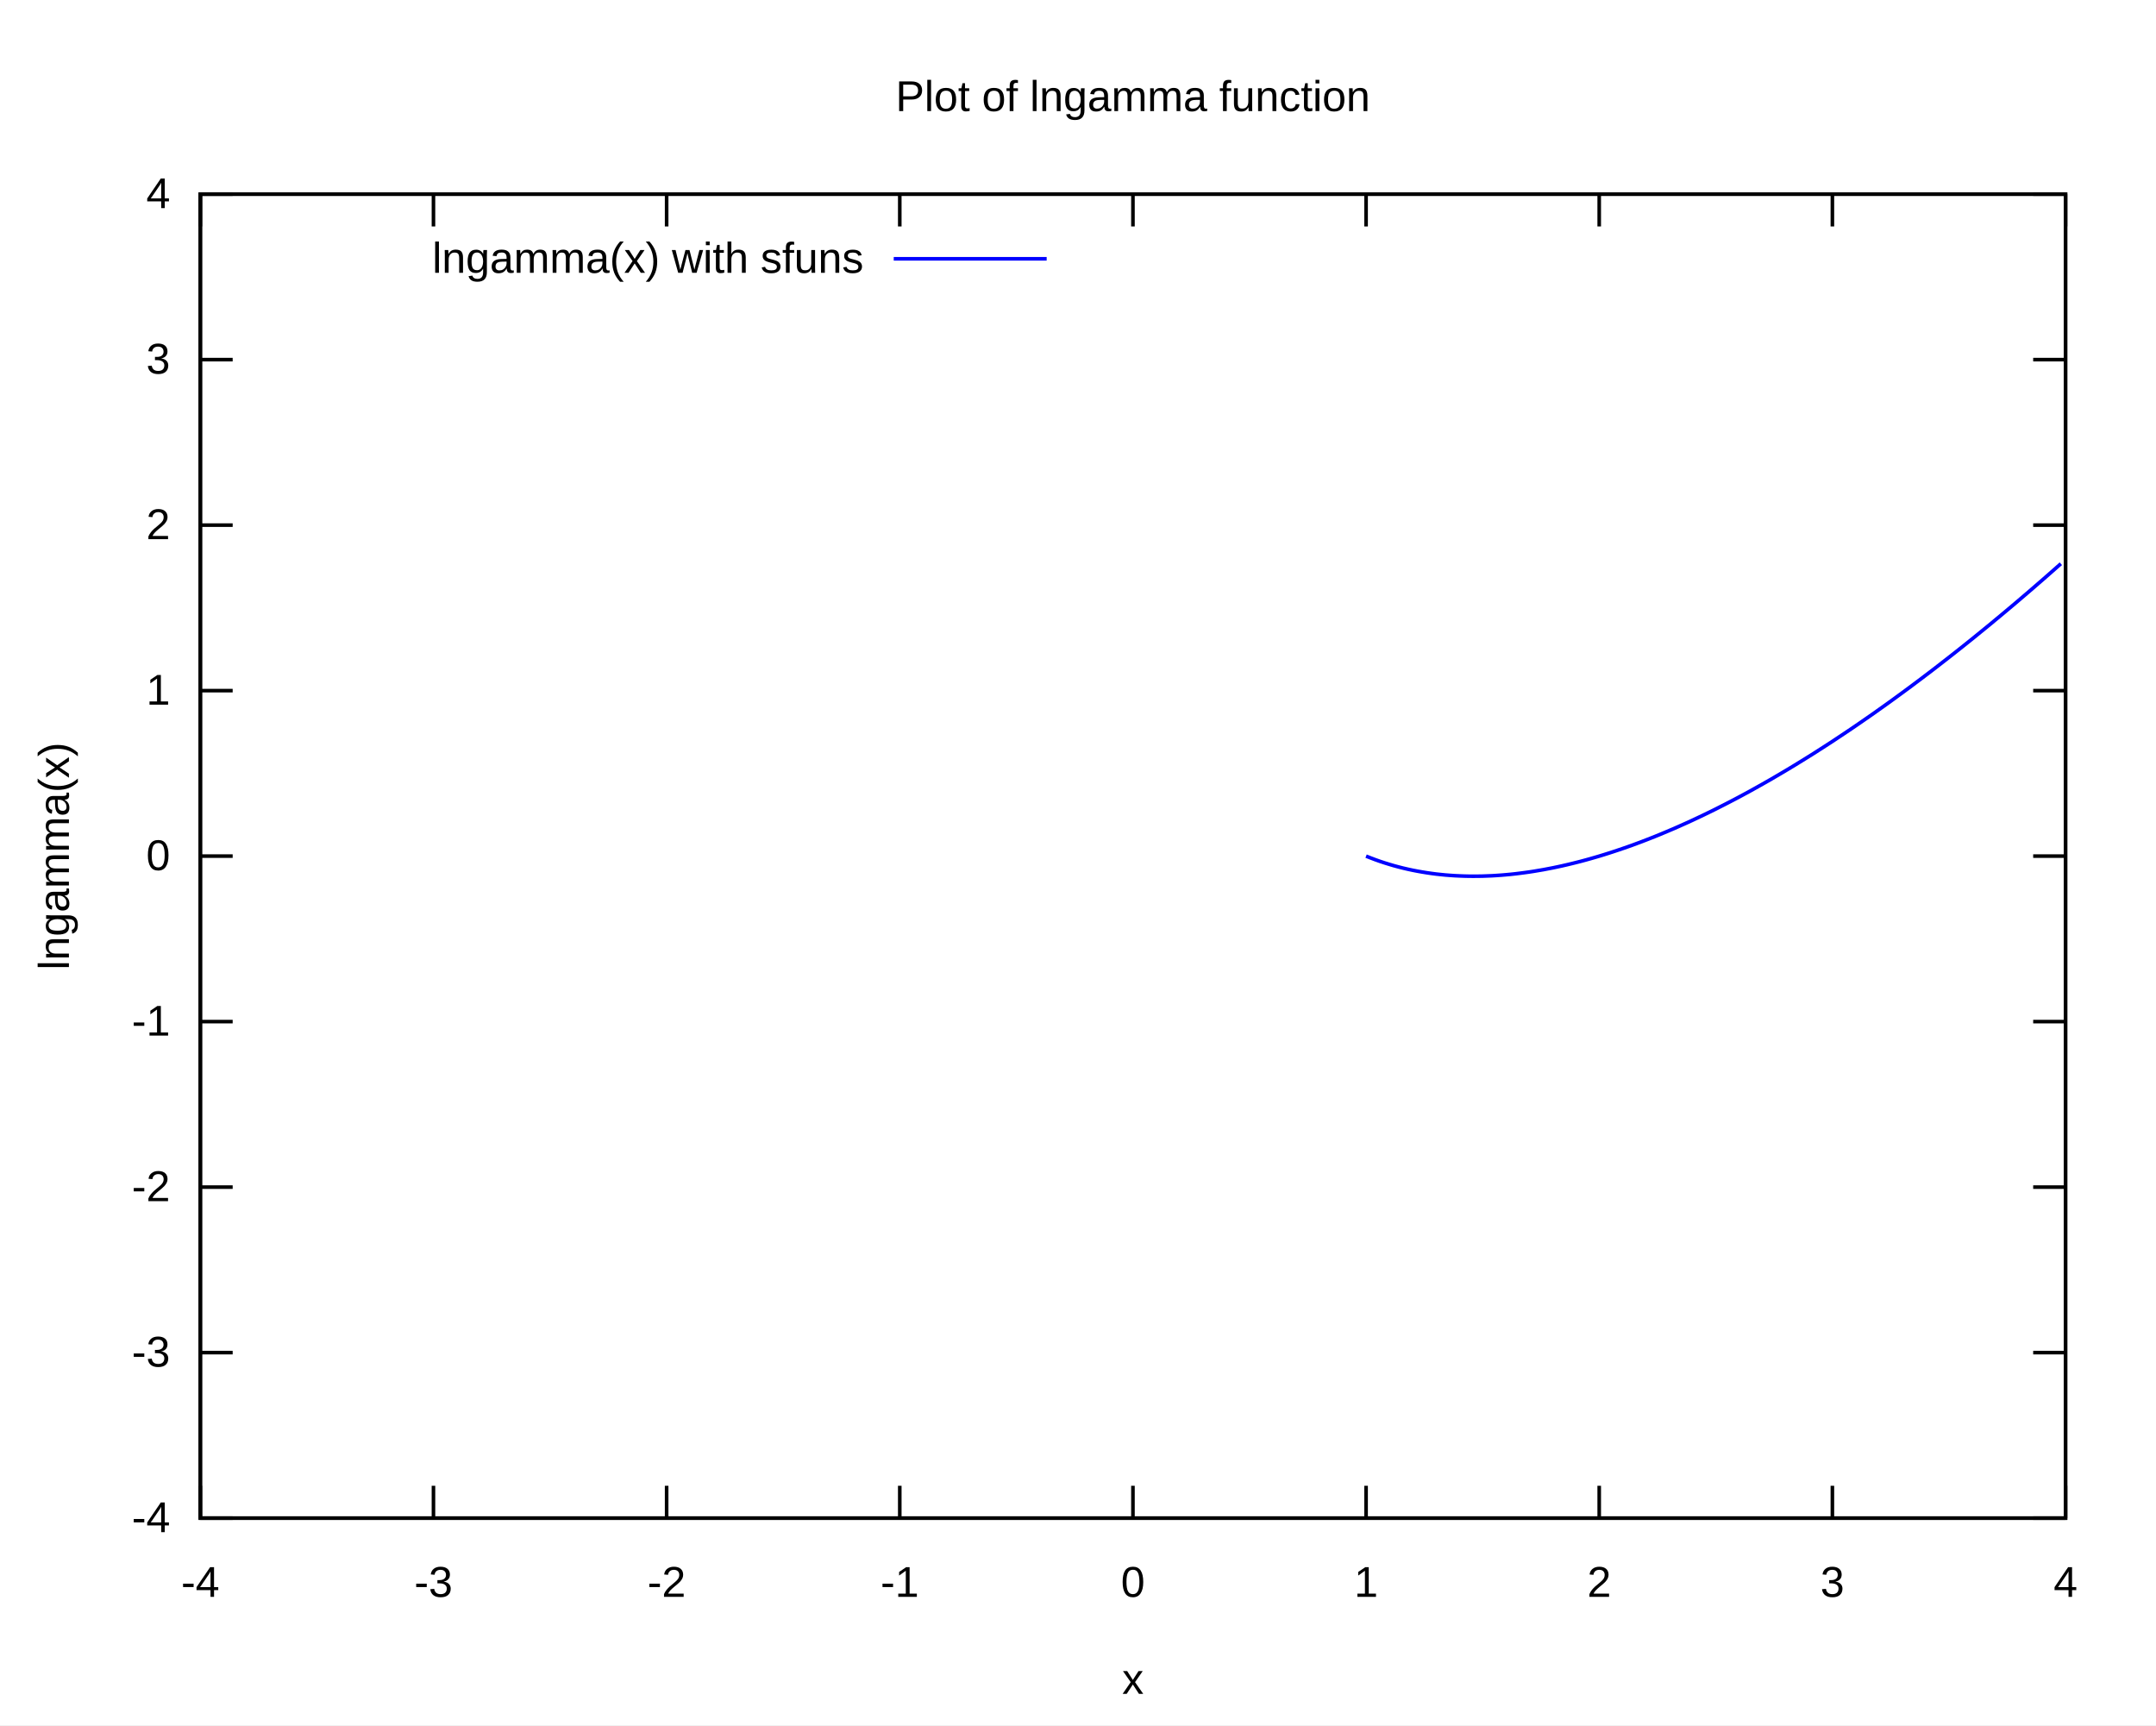
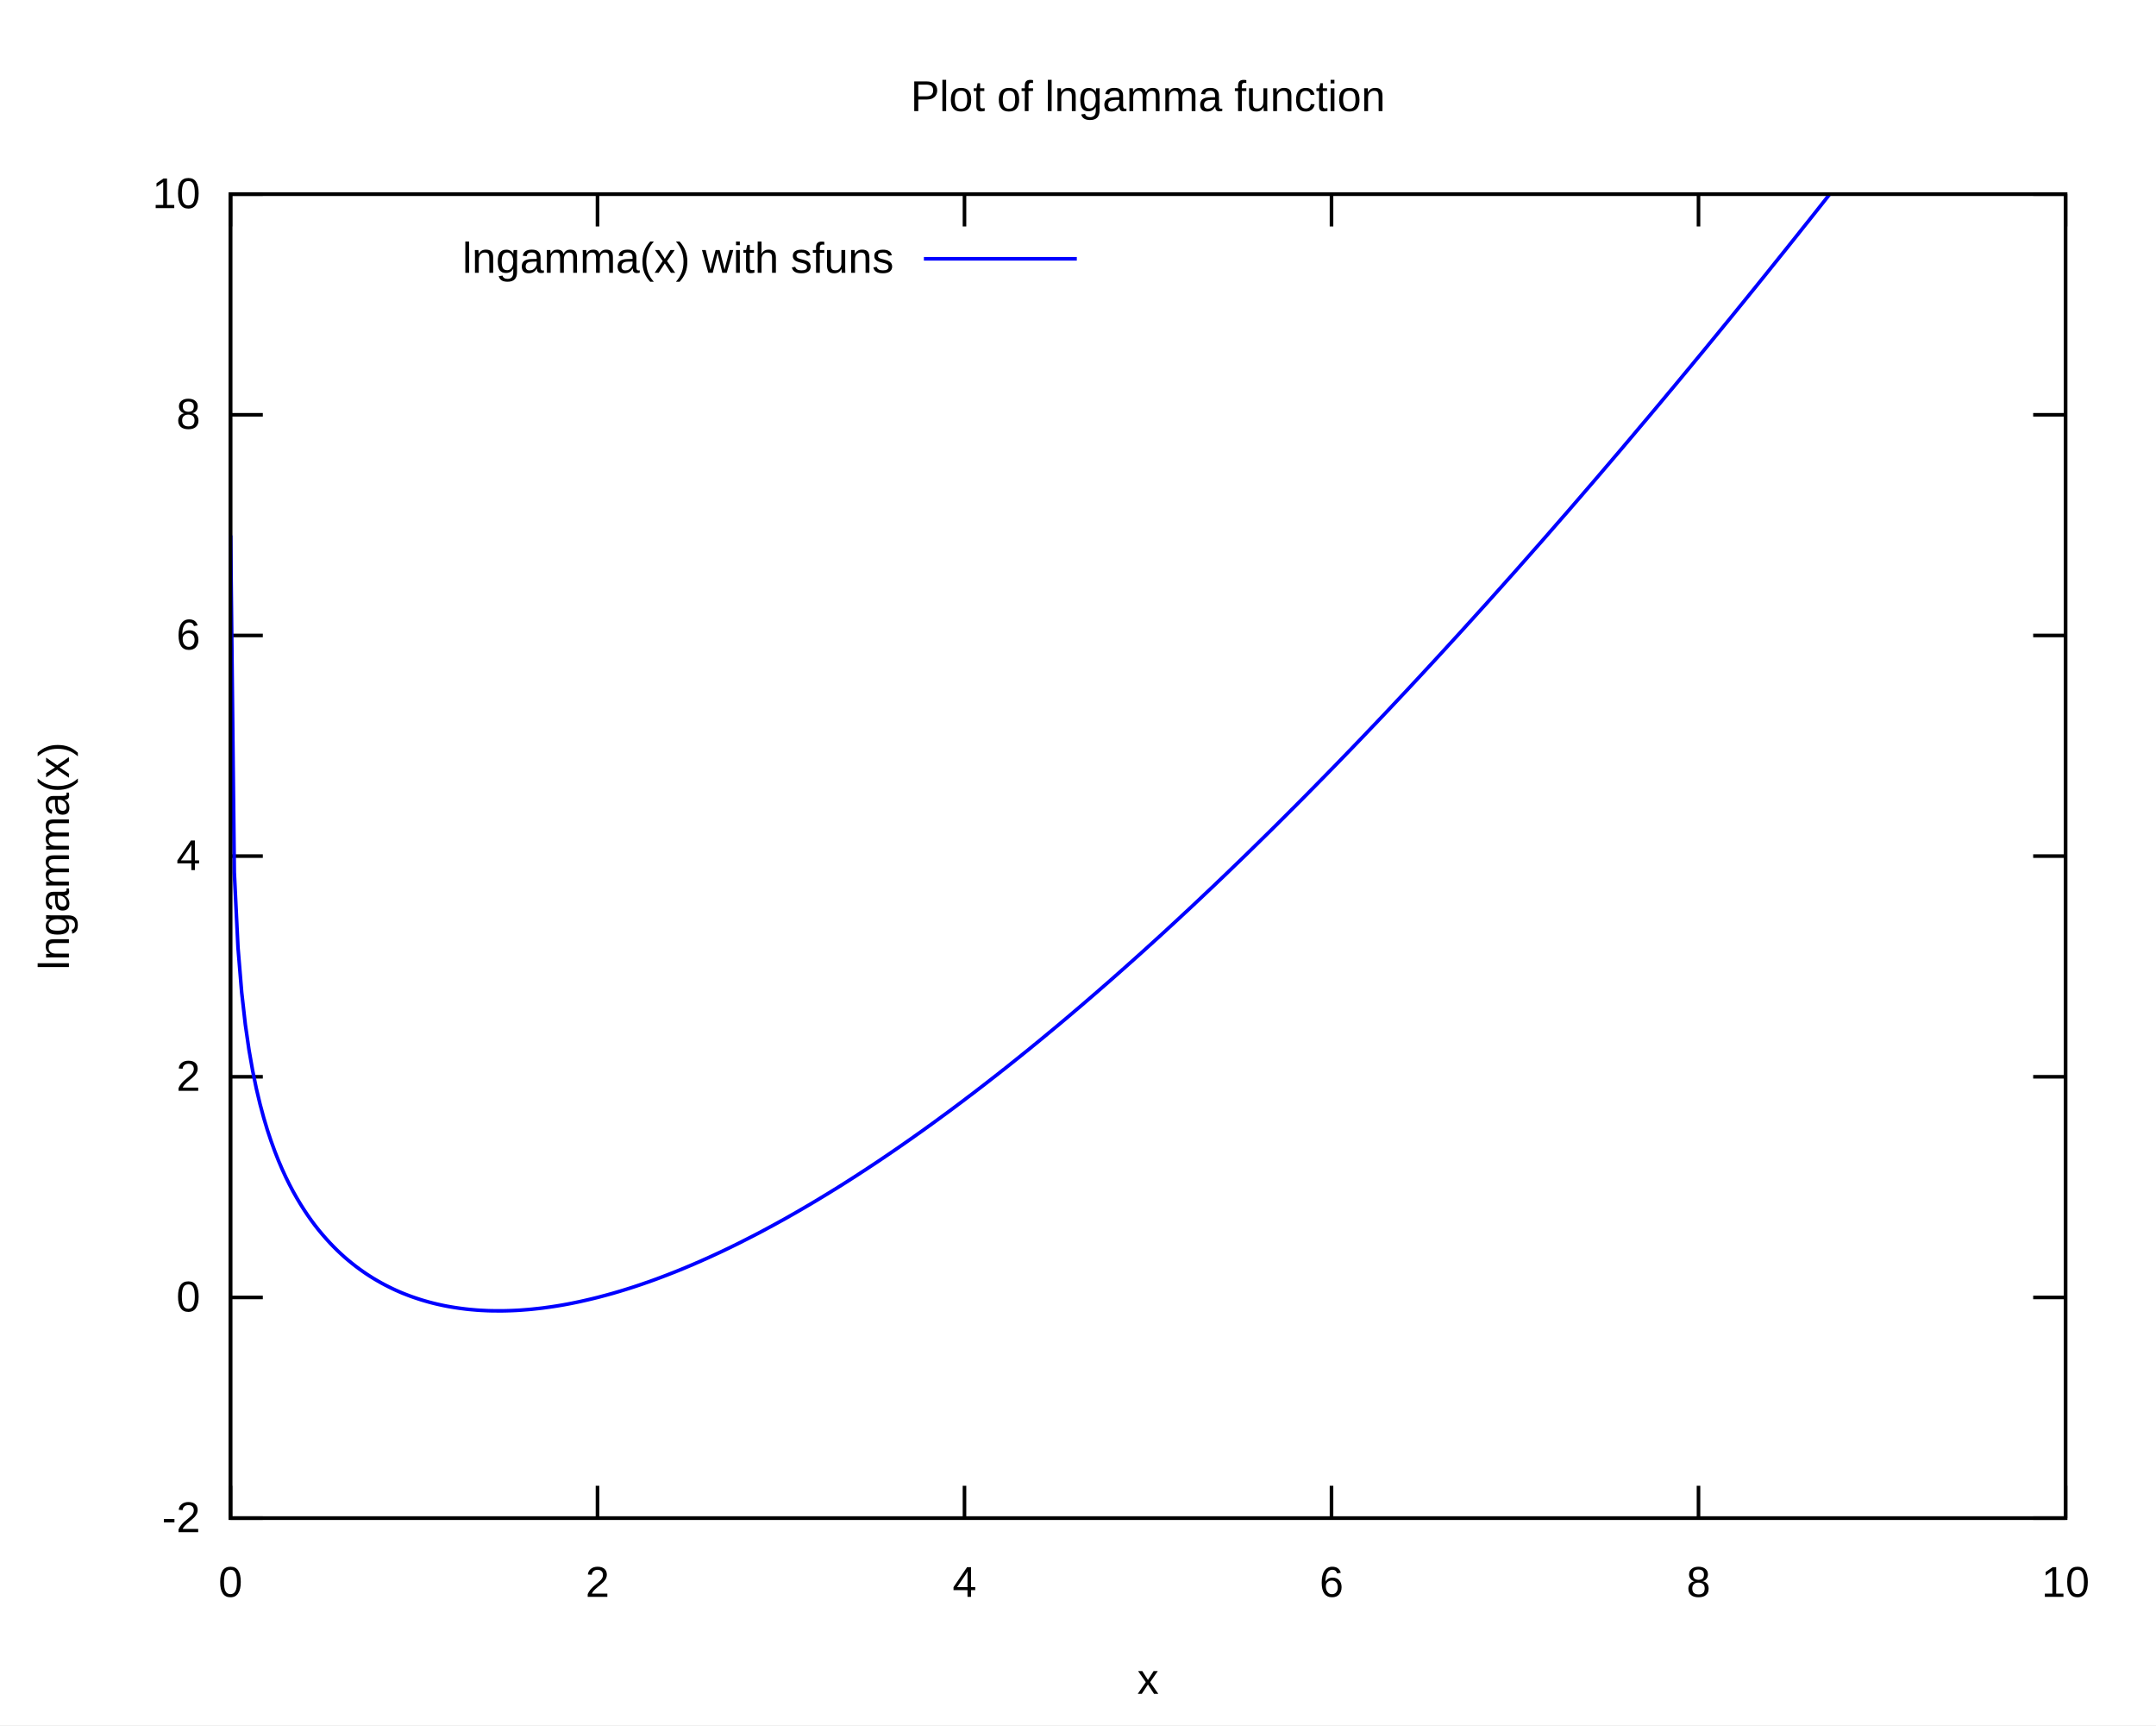
<svg xmlns="http://www.w3.org/2000/svg" xmlns:xlink="http://www.w3.org/1999/xlink" width="600" height="480" viewBox="0 0 600 480">
  <g id="gnuplot_canvas">
    <rect x="0" y="0" width="600" height="480" fill="#ffffff" />
    <defs>
      <circle id="gpDot" r="0.5" stroke-width="0.5" stroke="currentColor" />
      <path id="gpPt0" stroke-width="0.222" stroke="currentColor" d="M-1,0 h2 M0,-1 v2" />
      <path id="gpPt1" stroke-width="0.222" stroke="currentColor" d="M-1,-1 L1,1 M1,-1 L-1,1" />
      <path id="gpPt2" stroke-width="0.222" stroke="currentColor" d="M-1,0 L1,0 M0,-1 L0,1 M-1,-1 L1,1 M-1,1 L1,-1" />
      <rect id="gpPt3" stroke-width="0.222" stroke="currentColor" x="-1" y="-1" width="2" height="2" />
      <rect id="gpPt4" stroke-width="0.222" stroke="currentColor" fill="currentColor" x="-1" y="-1" width="2" height="2" />
      <circle id="gpPt5" stroke-width="0.222" stroke="currentColor" cx="0" cy="0" r="1" />
      <use xlink:href="#gpPt5" id="gpPt6" fill="currentColor" stroke="none" />
      <path id="gpPt7" stroke-width="0.222" stroke="currentColor" d="M0,-1.33 L-1.33,0.67 L1.33,0.67 z" />
      <use xlink:href="#gpPt7" id="gpPt8" fill="currentColor" stroke="none" />
      <use xlink:href="#gpPt7" id="gpPt9" stroke="currentColor" transform="rotate(180)" />
      <use xlink:href="#gpPt9" id="gpPt10" fill="currentColor" stroke="none" />
      <use xlink:href="#gpPt3" id="gpPt11" stroke="currentColor" transform="rotate(45)" />
      <use xlink:href="#gpPt11" id="gpPt12" fill="currentColor" stroke="none" />
      <path id="gpPt13" stroke-width="0.222" stroke="currentColor" d="M0,1.330 L1.265,0.411 L0.782,-1.067 L-0.782,-1.076 L-1.265,0.411 z" />
      <use xlink:href="#gpPt13" id="gpPt14" fill="currentColor" stroke="none" />
      <filter id="textbox" filterUnits="objectBoundingBox" x="0" y="0" height="1" width="1">
        <feFlood flood-color="#FFFFFF" flood-opacity="1" result="bgnd" />
        <feComposite in="SourceGraphic" in2="bgnd" operator="atop" />
      </filter>
      <filter id="greybox" filterUnits="objectBoundingBox" x="0" y="0" height="1" width="1">
        <feFlood flood-color="lightgrey" flood-opacity="1" result="grey" />
        <feComposite in="SourceGraphic" in2="grey" operator="atop" />
      </filter>
    </defs>
    <g fill="none" color="#FFFFFF" stroke="currentColor" stroke-width="1.00" stroke-linecap="butt" stroke-linejoin="miter">
</g>
    <g fill="none" color="black" stroke="currentColor" stroke-width="1.00" stroke-linecap="butt" stroke-linejoin="miter">
-       <path stroke="black" d="M55.75,422.40 L64.75,422.40 M574.82,422.40 L565.82,422.40  " />
-       <g transform="translate(47.36,426.30)" stroke="none" fill="black" font-family="Arial" font-size="12.00" text-anchor="end">
-         <text>
-           <tspan font-family="Arial">-4</tspan>
-         </text>
-       </g>
-     </g>
-     <g fill="none" color="black" stroke="currentColor" stroke-width="1.00" stroke-linecap="butt" stroke-linejoin="miter">
-       <path stroke="black" d="M55.75,376.35 L64.75,376.35 M574.82,376.35 L565.82,376.35  " />
-       <g transform="translate(47.36,380.25)" stroke="none" fill="black" font-family="Arial" font-size="12.00" text-anchor="end">
-         <text>
-           <tspan font-family="Arial">-3</tspan>
-         </text>
-       </g>
-     </g>
-     <g fill="none" color="black" stroke="currentColor" stroke-width="1.00" stroke-linecap="butt" stroke-linejoin="miter">
-       <path stroke="black" d="M55.75,330.30 L64.75,330.30 M574.82,330.30 L565.82,330.30  " />
-       <g transform="translate(47.36,334.20)" stroke="none" fill="black" font-family="Arial" font-size="12.00" text-anchor="end">
+       <path stroke="black" d="M64.14,422.40 L73.14,422.40 M574.82,422.40 L565.82,422.40  " />
+       <g transform="translate(55.75,426.30)" stroke="none" fill="black" font-family="Arial" font-size="12.00" text-anchor="end">
        <text>
          <tspan font-family="Arial">-2</tspan>
        </text>
      </g>
    </g>
    <g fill="none" color="black" stroke="currentColor" stroke-width="1.00" stroke-linecap="butt" stroke-linejoin="miter">
-       <path stroke="black" d="M55.75,284.25 L64.75,284.25 M574.82,284.25 L565.82,284.25  " />
-       <g transform="translate(47.36,288.15)" stroke="none" fill="black" font-family="Arial" font-size="12.00" text-anchor="end">
-         <text>
-           <tspan font-family="Arial">-1</tspan>
-         </text>
-       </g>
-     </g>
-     <g fill="none" color="black" stroke="currentColor" stroke-width="1.00" stroke-linecap="butt" stroke-linejoin="miter">
-       <path stroke="black" d="M55.75,238.20 L64.75,238.20 M574.82,238.20 L565.82,238.20  " />
-       <g transform="translate(47.36,242.10)" stroke="none" fill="black" font-family="Arial" font-size="12.00" text-anchor="end">
+       <path stroke="black" d="M64.14,361.00 L73.14,361.00 M574.82,361.00 L565.82,361.00  " />
+       <g transform="translate(55.75,364.90)" stroke="none" fill="black" font-family="Arial" font-size="12.00" text-anchor="end">
        <text>
          <tspan font-family="Arial"> 0</tspan>
        </text>
      </g>
    </g>
    <g fill="none" color="black" stroke="currentColor" stroke-width="1.00" stroke-linecap="butt" stroke-linejoin="miter">
-       <path stroke="black" d="M55.75,192.16 L64.75,192.16 M574.82,192.16 L565.82,192.16  " />
-       <g transform="translate(47.36,196.06)" stroke="none" fill="black" font-family="Arial" font-size="12.00" text-anchor="end">
-         <text>
-           <tspan font-family="Arial"> 1</tspan>
-         </text>
-       </g>
-     </g>
-     <g fill="none" color="black" stroke="currentColor" stroke-width="1.00" stroke-linecap="butt" stroke-linejoin="miter">
-       <path stroke="black" d="M55.75,146.11 L64.75,146.11 M574.82,146.11 L565.82,146.11  " />
-       <g transform="translate(47.36,150.01)" stroke="none" fill="black" font-family="Arial" font-size="12.00" text-anchor="end">
+       <path stroke="black" d="M64.14,299.60 L73.14,299.60 M574.82,299.60 L565.82,299.60  " />
+       <g transform="translate(55.75,303.50)" stroke="none" fill="black" font-family="Arial" font-size="12.00" text-anchor="end">
        <text>
          <tspan font-family="Arial"> 2</tspan>
        </text>
      </g>
    </g>
    <g fill="none" color="black" stroke="currentColor" stroke-width="1.00" stroke-linecap="butt" stroke-linejoin="miter">
-       <path stroke="black" d="M55.75,100.06 L64.75,100.06 M574.82,100.06 L565.82,100.06  " />
-       <g transform="translate(47.36,103.96)" stroke="none" fill="black" font-family="Arial" font-size="12.00" text-anchor="end">
-         <text>
-           <tspan font-family="Arial"> 3</tspan>
-         </text>
-       </g>
-     </g>
-     <g fill="none" color="black" stroke="currentColor" stroke-width="1.00" stroke-linecap="butt" stroke-linejoin="miter">
-       <path stroke="black" d="M55.75,54.01 L64.75,54.01 M574.82,54.01 L565.82,54.01  " />
-       <g transform="translate(47.36,57.91)" stroke="none" fill="black" font-family="Arial" font-size="12.00" text-anchor="end">
+       <path stroke="black" d="M64.14,238.20 L73.14,238.20 M574.82,238.20 L565.82,238.20  " />
+       <g transform="translate(55.75,242.10)" stroke="none" fill="black" font-family="Arial" font-size="12.00" text-anchor="end">
        <text>
          <tspan font-family="Arial"> 4</tspan>
        </text>
      </g>
    </g>
    <g fill="none" color="black" stroke="currentColor" stroke-width="1.00" stroke-linecap="butt" stroke-linejoin="miter">
-       <path stroke="black" d="M55.75,422.40 L55.75,413.40 M55.75,54.01 L55.75,63.01  " />
-       <g transform="translate(55.75,444.30)" stroke="none" fill="black" font-family="Arial" font-size="12.00" text-anchor="middle">
+       <path stroke="black" d="M64.14,176.81 L73.14,176.81 M574.82,176.81 L565.82,176.81  " />
+       <g transform="translate(55.75,180.71)" stroke="none" fill="black" font-family="Arial" font-size="12.00" text-anchor="end">
        <text>
-           <tspan font-family="Arial">-4</tspan>
+           <tspan font-family="Arial"> 6</tspan>
        </text>
      </g>
    </g>
    <g fill="none" color="black" stroke="currentColor" stroke-width="1.00" stroke-linecap="butt" stroke-linejoin="miter">
-       <path stroke="black" d="M120.63,422.40 L120.63,413.40 M120.63,54.01 L120.63,63.01  " />
-       <g transform="translate(120.63,444.30)" stroke="none" fill="black" font-family="Arial" font-size="12.00" text-anchor="middle">
+       <path stroke="black" d="M64.14,115.41 L73.14,115.41 M574.82,115.41 L565.82,115.41  " />
+       <g transform="translate(55.75,119.31)" stroke="none" fill="black" font-family="Arial" font-size="12.00" text-anchor="end">
        <text>
-           <tspan font-family="Arial">-3</tspan>
+           <tspan font-family="Arial"> 8</tspan>
        </text>
      </g>
    </g>
    <g fill="none" color="black" stroke="currentColor" stroke-width="1.00" stroke-linecap="butt" stroke-linejoin="miter">
-       <path stroke="black" d="M185.52,422.40 L185.52,413.40 M185.52,54.01 L185.52,63.01  " />
-       <g transform="translate(185.52,444.30)" stroke="none" fill="black" font-family="Arial" font-size="12.00" text-anchor="middle">
+       <path stroke="black" d="M64.14,54.01 L73.14,54.01 M574.82,54.01 L565.82,54.01  " />
+       <g transform="translate(55.75,57.91)" stroke="none" fill="black" font-family="Arial" font-size="12.00" text-anchor="end">
        <text>
-           <tspan font-family="Arial">-2</tspan>
+           <tspan font-family="Arial"> 10</tspan>
        </text>
      </g>
    </g>
    <g fill="none" color="black" stroke="currentColor" stroke-width="1.00" stroke-linecap="butt" stroke-linejoin="miter">
-       <path stroke="black" d="M250.40,422.40 L250.40,413.40 M250.40,54.01 L250.40,63.01  " />
-       <g transform="translate(250.40,444.30)" stroke="none" fill="black" font-family="Arial" font-size="12.00" text-anchor="middle">
-         <text>
-           <tspan font-family="Arial">-1</tspan>
-         </text>
-       </g>
-     </g>
-     <g fill="none" color="black" stroke="currentColor" stroke-width="1.00" stroke-linecap="butt" stroke-linejoin="miter">
-       <path stroke="black" d="M315.29,422.40 L315.29,413.40 M315.29,54.01 L315.29,63.01  " />
-       <g transform="translate(315.29,444.30)" stroke="none" fill="black" font-family="Arial" font-size="12.00" text-anchor="middle">
+       <path stroke="black" d="M64.14,422.40 L64.14,413.40 M64.14,54.01 L64.14,63.01  " />
+       <g transform="translate(64.14,444.30)" stroke="none" fill="black" font-family="Arial" font-size="12.00" text-anchor="middle">
        <text>
          <tspan font-family="Arial"> 0</tspan>
        </text>
      </g>
    </g>
    <g fill="none" color="black" stroke="currentColor" stroke-width="1.00" stroke-linecap="butt" stroke-linejoin="miter">
-       <path stroke="black" d="M380.17,422.40 L380.17,413.40 M380.17,54.01 L380.17,63.01  " />
-       <g transform="translate(380.17,444.30)" stroke="none" fill="black" font-family="Arial" font-size="12.00" text-anchor="middle">
-         <text>
-           <tspan font-family="Arial"> 1</tspan>
-         </text>
-       </g>
-     </g>
-     <g fill="none" color="black" stroke="currentColor" stroke-width="1.00" stroke-linecap="butt" stroke-linejoin="miter">
-       <path stroke="black" d="M445.05,422.40 L445.05,413.40 M445.05,54.01 L445.05,63.01  " />
-       <g transform="translate(445.05,444.30)" stroke="none" fill="black" font-family="Arial" font-size="12.00" text-anchor="middle">
+       <path stroke="black" d="M166.28,422.40 L166.28,413.40 M166.28,54.01 L166.28,63.01  " />
+       <g transform="translate(166.28,444.30)" stroke="none" fill="black" font-family="Arial" font-size="12.00" text-anchor="middle">
        <text>
          <tspan font-family="Arial"> 2</tspan>
        </text>
      </g>
    </g>
    <g fill="none" color="black" stroke="currentColor" stroke-width="1.00" stroke-linecap="butt" stroke-linejoin="miter">
-       <path stroke="black" d="M509.94,422.40 L509.94,413.40 M509.94,54.01 L509.94,63.01  " />
-       <g transform="translate(509.94,444.30)" stroke="none" fill="black" font-family="Arial" font-size="12.00" text-anchor="middle">
+       <path stroke="black" d="M268.41,422.40 L268.41,413.40 M268.41,54.01 L268.41,63.01  " />
+       <g transform="translate(268.41,444.30)" stroke="none" fill="black" font-family="Arial" font-size="12.00" text-anchor="middle">
        <text>
-           <tspan font-family="Arial"> 3</tspan>
+           <tspan font-family="Arial"> 4</tspan>
+         </text>
+       </g>
+     </g>
+     <g fill="none" color="black" stroke="currentColor" stroke-width="1.00" stroke-linecap="butt" stroke-linejoin="miter">
+       <path stroke="black" d="M370.55,422.40 L370.55,413.40 M370.55,54.01 L370.55,63.01  " />
+       <g transform="translate(370.55,444.30)" stroke="none" fill="black" font-family="Arial" font-size="12.00" text-anchor="middle">
+         <text>
+           <tspan font-family="Arial"> 6</tspan>
+         </text>
+       </g>
+     </g>
+     <g fill="none" color="black" stroke="currentColor" stroke-width="1.00" stroke-linecap="butt" stroke-linejoin="miter">
+       <path stroke="black" d="M472.68,422.40 L472.68,413.40 M472.68,54.01 L472.68,63.01  " />
+       <g transform="translate(472.68,444.30)" stroke="none" fill="black" font-family="Arial" font-size="12.00" text-anchor="middle">
+         <text>
+           <tspan font-family="Arial"> 8</tspan>
        </text>
      </g>
    </g>
    <g fill="none" color="black" stroke="currentColor" stroke-width="1.00" stroke-linecap="butt" stroke-linejoin="miter">
      <path stroke="black" d="M574.82,422.40 L574.82,413.40 M574.82,54.01 L574.82,63.01  " />
      <g transform="translate(574.82,444.30)" stroke="none" fill="black" font-family="Arial" font-size="12.00" text-anchor="middle">
        <text>
-           <tspan font-family="Arial"> 4</tspan>
+           <tspan font-family="Arial"> 10</tspan>
        </text>
      </g>
    </g>
    <g fill="none" color="black" stroke="currentColor" stroke-width="1.00" stroke-linecap="butt" stroke-linejoin="miter">
</g>
    <g fill="none" color="black" stroke="currentColor" stroke-width="1.00" stroke-linecap="butt" stroke-linejoin="miter">
-       <path stroke="black" d="M55.75,54.01 L55.75,422.40 L574.82,422.40 L574.82,54.01 L55.75,54.01 Z  " />
+       <path stroke="black" d="M64.14,54.01 L64.14,422.40 L574.82,422.40 L574.82,54.01 L64.14,54.01 Z  " />
    </g>
    <g fill="none" color="black" stroke="currentColor" stroke-width="1.00" stroke-linecap="butt" stroke-linejoin="miter">
      <g transform="translate(19.18,238.21) rotate(270)" stroke="none" fill="black" font-family="Arial" font-size="12.00" text-anchor="middle">
        <text>
          <tspan font-family="Arial">lngamma(x)</tspan>
        </text>
      </g>
    </g>
    <g fill="none" color="black" stroke="currentColor" stroke-width="1.00" stroke-linecap="butt" stroke-linejoin="miter">
-       <g transform="translate(315.28,471.30)" stroke="none" fill="black" font-family="Arial" font-size="12.00" text-anchor="middle">
+       <g transform="translate(319.48,471.30)" stroke="none" fill="black" font-family="Arial" font-size="12.00" text-anchor="middle">
        <text>
          <tspan font-family="Arial">x</tspan>
        </text>
      </g>
    </g>
    <g fill="none" color="black" stroke="currentColor" stroke-width="1.00" stroke-linecap="butt" stroke-linejoin="miter">
</g>
    <g id="gnuplot_plot_1">
      <g fill="none" color="black" stroke="currentColor" stroke-width="1.00" stroke-linecap="butt" stroke-linejoin="miter">
-         <g transform="translate(240.33,75.91)" stroke="none" fill="black" font-family="Arial" font-size="12.00" text-anchor="end">
+         <g transform="translate(248.72,75.91)" stroke="none" fill="black" font-family="Arial" font-size="12.00" text-anchor="end">
          <text>
            <tspan font-family="Arial">lngamma(x) with sfuns</tspan>
          </text>
        </g>
      </g>
      <g fill="none" color="black" stroke="currentColor" stroke-width="1.00" stroke-linecap="butt" stroke-linejoin="miter">
-         <path stroke="rgb(  0,   0, 255)" d="M248.72,72.01 L291.28,72.01 M380.17,238.21 L381.47,238.72 L382.76,239.21 L384.06,239.67 L385.36,240.10 L386.66,240.50   L387.95,240.88 L389.25,241.23 L390.55,241.56 L391.85,241.86 L393.15,242.14 L394.44,242.39 L395.74,242.62 L397.04,242.83   L398.34,243.02 L399.63,243.19 L400.93,243.33 L402.23,243.46 L403.53,243.56 L404.82,243.65 L406.12,243.71 L407.42,243.76   L408.72,243.79 L410.02,243.80 L411.31,243.79 L412.61,243.77 L413.91,243.72 L415.21,243.67 L416.50,243.59 L417.80,243.50   L419.10,243.39 L420.40,243.27 L421.69,243.13 L422.99,242.97 L424.29,242.80 L425.59,242.62 L426.89,242.42 L428.18,242.20   L429.48,241.98 L430.78,241.73 L432.08,241.48 L433.37,241.21 L434.67,240.93 L435.97,240.63 L437.27,240.32 L438.56,240.00   L439.86,239.67 L441.16,239.32 L442.46,238.96 L443.75,238.59 L445.05,238.21 L446.35,237.81 L447.65,237.40 L448.95,236.98   L450.24,236.55 L451.54,236.11 L452.84,235.66 L454.14,235.20 L455.43,234.72 L456.73,234.24 L458.03,233.74 L459.33,233.23   L460.62,232.72 L461.92,232.19 L463.22,231.65 L464.52,231.10 L465.82,230.55 L467.11,229.98 L468.41,229.40 L469.71,228.82   L471.01,228.22 L472.30,227.61 L473.60,227.00 L474.90,226.37 L476.20,225.74 L477.49,225.10 L478.79,224.44 L480.09,223.78   L481.39,223.11 L482.69,222.43 L483.98,221.75 L485.28,221.05 L486.58,220.35 L487.88,219.63 L489.17,218.91 L490.47,218.18   L491.77,217.44 L493.07,216.70 L494.36,215.94 L495.66,215.18 L496.96,214.41 L498.26,213.63 L499.55,212.85 L500.85,212.05   L502.15,211.25 L503.45,210.44 L504.75,209.63 L506.04,208.80 L507.34,207.97 L508.64,207.13 L509.94,206.29 L511.23,205.43   L512.53,204.57 L513.83,203.70 L515.13,202.83 L516.42,201.95 L517.72,201.06 L519.02,200.16 L520.32,199.26 L521.62,198.35   L522.91,197.43 L524.21,196.51 L525.51,195.58 L526.81,194.64 L528.10,193.70 L529.40,192.75 L530.70,191.79 L532.00,190.83   L533.29,189.86 L534.59,188.89 L535.89,187.90 L537.19,186.92 L538.49,185.92 L539.78,184.92 L541.08,183.91 L542.38,182.90   L543.68,181.88 L544.97,180.86 L546.27,179.83 L547.57,178.79 L548.87,177.75 L550.16,176.70 L551.46,175.64 L552.76,174.58   L554.06,173.52 L555.35,172.44 L556.65,171.37 L557.95,170.28 L559.25,169.19 L560.55,168.10 L561.84,167.00 L563.14,165.89   L564.44,164.78 L565.74,163.66 L567.03,162.54 L568.33,161.42 L569.63,160.28 L570.93,159.14 L572.22,158.00 L573.52,156.85    " />
+         <path stroke="rgb(  0,   0, 255)" d="M257.11,72.01 L299.67,72.01 M64.19,148.96 L65.21,242.76 L66.23,263.63 L67.26,276.13 L68.28,285.12 L69.30,292.16   L70.32,297.96 L71.34,302.89 L72.36,307.18 L73.38,310.97 L74.40,314.38 L75.43,317.46 L76.45,320.27 L77.47,322.86   L78.49,325.25 L79.51,327.47 L80.53,329.54 L81.55,331.48 L82.58,333.30 L83.60,335.01 L84.62,336.62 L85.64,338.15   L86.66,339.59 L87.68,340.96 L88.70,342.26 L89.73,343.49 L90.75,344.66 L91.77,345.78 L92.79,346.84 L93.81,347.86   L94.83,348.82 L95.85,349.75 L96.87,350.62 L97.90,351.46 L98.92,352.27 L99.94,353.03 L100.96,353.76 L101.98,354.46   L103.00,355.12 L104.02,355.76 L105.05,356.36 L106.07,356.94 L107.09,357.49 L108.11,358.01 L109.13,358.51 L110.15,358.99   L111.17,359.44 L112.19,359.87 L113.22,360.27 L114.24,360.66 L115.26,361.02 L116.28,361.36 L117.30,361.69 L118.32,361.99   L119.34,362.28 L120.37,362.55 L121.39,362.80 L122.41,363.03 L123.43,363.25 L124.45,363.45 L125.47,363.63 L126.49,363.80   L127.52,363.95 L128.54,364.09 L129.56,364.22 L130.58,364.33 L131.60,364.42 L132.62,364.51 L133.64,364.58 L134.66,364.63   L135.69,364.68 L136.71,364.71 L137.73,364.72 L138.75,364.73 L139.77,364.73 L140.79,364.71 L141.81,364.68 L142.84,364.64   L143.86,364.59 L144.88,364.53 L145.90,364.45 L146.92,364.37 L147.94,364.28 L148.96,364.17 L149.99,364.06 L151.01,363.94   L152.03,363.80 L153.05,363.66 L154.07,363.51 L155.09,363.35 L156.11,363.18 L157.13,363.00 L158.16,362.81 L159.18,362.61   L160.20,362.40 L161.22,362.19 L162.24,361.96 L163.26,361.73 L164.28,361.49 L165.31,361.24 L166.33,360.99 L167.35,360.72   L168.37,360.45 L169.39,360.17 L170.41,359.89 L171.43,359.59 L172.46,359.29 L173.48,358.98 L174.50,358.66 L175.52,358.34   L176.54,358.01 L177.56,357.67 L178.58,357.33 L179.60,356.97 L180.63,356.62 L181.65,356.25 L182.67,355.88 L183.69,355.50   L184.71,355.11 L185.73,354.72 L186.75,354.32 L187.78,353.92 L188.80,353.51 L189.82,353.09 L190.84,352.67 L191.86,352.24   L192.88,351.81 L193.90,351.36 L194.93,350.92 L195.95,350.46 L196.97,350.01 L197.99,349.54 L199.01,349.07 L200.03,348.60   L201.05,348.12 L202.07,347.63 L203.10,347.14 L204.12,346.64 L205.14,346.14 L206.16,345.63 L207.18,345.11 L208.20,344.59   L209.22,344.07 L210.25,343.54 L211.27,343.01 L212.29,342.47 L213.31,341.92 L214.33,341.37 L215.35,340.82 L216.37,340.26   L217.40,339.69 L218.42,339.13 L219.44,338.55 L220.46,337.97 L221.48,337.39 L222.50,336.80 L223.52,336.21 L224.54,335.61   L225.57,335.01 L226.59,334.40 L227.61,333.79 L228.63,333.17 L229.65,332.55 L230.67,331.93 L231.69,331.30 L232.72,330.67   L233.74,330.03 L234.76,329.39 L235.78,328.74 L236.80,328.09 L237.82,327.44 L238.84,326.78 L239.86,326.11 L240.89,325.45   L241.91,324.77 L242.93,324.10 L243.95,323.42 L244.97,322.74 L245.99,322.05 L247.01,321.36 L248.04,320.66 L249.06,319.96   L250.08,319.26 L251.10,318.55 L252.12,317.84 L253.14,317.13 L254.16,316.41 L255.19,315.68 L256.21,314.96 L257.23,314.23   L258.25,313.49 L259.27,312.76 L260.29,312.02 L261.31,311.27 L262.33,310.52 L263.36,309.77 L264.38,309.02 L265.40,308.26   L266.42,307.49 L267.44,306.73 L268.46,305.96 L269.48,305.18 L270.51,304.41 L271.53,303.63 L272.55,302.84 L273.57,302.06   L274.59,301.27 L275.61,300.47 L276.63,299.68 L277.66,298.88 L278.68,298.07 L279.70,297.27 L280.72,296.46 L281.74,295.64   L282.76,294.83 L283.78,294.01 L284.80,293.18 L285.83,292.36 L286.85,291.53 L287.87,290.69 L288.89,289.86 L289.91,289.02   L290.93,288.18 L291.95,287.33 L292.98,286.48 L294.00,285.63 L295.02,284.78 L296.04,283.92 L297.06,283.06 L298.08,282.20   L299.10,281.33 L300.13,280.46 L301.15,279.59 L302.17,278.71 L303.19,277.83 L304.21,276.95 L305.23,276.07 L306.25,275.18   L307.27,274.29 L308.30,273.40 L309.32,272.50 L310.34,271.60 L311.36,270.70 L312.38,269.80 L313.40,268.89 L314.42,267.98   L315.45,267.07 L316.47,266.15 L317.49,265.24 L318.51,264.32 L319.53,263.39 L320.55,262.47 L321.57,261.54 L322.60,260.61   L323.62,259.67 L324.64,258.73 L325.66,257.79 L326.68,256.85 L327.70,255.91 L328.72,254.96 L329.74,254.01 L330.77,253.06   L331.79,252.10 L332.81,251.14 L333.83,250.18 L334.85,249.22 L335.87,248.25 L336.89,247.29 L337.92,246.32 L338.94,245.34   L339.96,244.37 L340.98,243.39 L342.00,242.41 L343.02,241.42 L344.04,240.44 L345.07,239.45 L346.09,238.46 L347.11,237.47   L348.13,236.47 L349.15,235.47 L350.17,234.47 L351.19,233.47 L352.21,232.47 L353.24,231.46 L354.26,230.45 L355.28,229.44   L356.30,228.42 L357.32,227.41 L358.34,226.39 L359.36,225.36 L360.39,224.34 L361.41,223.31 L362.43,222.29 L363.45,221.26   L364.47,220.22 L365.49,219.19 L366.51,218.15 L367.53,217.11 L368.56,216.07 L369.58,215.02 L370.60,213.98 L371.62,212.93   L372.64,211.88 L373.66,210.82 L374.68,209.77 L375.71,208.71 L376.73,207.65 L377.75,206.59 L378.77,205.53 L379.79,204.46   L380.81,203.39 L381.83,202.32 L382.86,201.25 L383.88,200.17 L384.90,199.10 L385.92,198.02 L386.94,196.94 L387.96,195.85   L388.98,194.77 L390.00,193.68 L391.03,192.59 L392.05,191.50 L393.07,190.40 L394.09,189.31 L395.11,188.21 L396.13,187.11   L397.15,186.01 L398.18,184.90 L399.20,183.80 L400.22,182.69 L401.24,181.58 L402.26,180.47 L403.28,179.35 L404.30,178.24   L405.33,177.12 L406.35,176.00 L407.37,174.88 L408.39,173.75 L409.41,172.63 L410.43,171.50 L411.45,170.37 L412.47,169.24   L413.50,168.11 L414.52,166.97 L415.54,165.83 L416.56,164.69 L417.58,163.55 L418.60,162.41 L419.62,161.26 L420.65,160.12   L421.67,158.97 L422.69,157.82 L423.71,156.66 L424.73,155.51 L425.75,154.35 L426.77,153.19 L427.80,152.03 L428.82,150.87   L429.84,149.71 L430.86,148.54 L431.88,147.37 L432.90,146.20 L433.92,145.03 L434.94,143.86 L435.97,142.69 L436.99,141.51   L438.01,140.33 L439.03,139.15 L440.05,137.97 L441.07,136.78 L442.09,135.60 L443.12,134.41 L444.14,133.22 L445.16,132.03   L446.18,130.84 L447.20,129.64 L448.22,128.45 L449.24,127.25 L450.27,126.05 L451.29,124.85 L452.31,123.64 L453.33,122.44   L454.35,121.23 L455.37,120.02 L456.39,118.81 L457.41,117.60 L458.44,116.39 L459.46,115.17 L460.48,113.96 L461.50,112.74   L462.52,111.52 L463.54,110.30 L464.56,109.07 L465.59,107.85 L466.61,106.62 L467.63,105.39 L468.65,104.16 L469.67,102.93   L470.69,101.70 L471.71,100.46 L472.74,99.22 L473.76,97.99 L474.78,96.75 L475.80,95.50 L476.82,94.26 L477.84,93.02   L478.86,91.77 L479.88,90.52 L480.91,89.27 L481.93,88.02 L482.95,86.77 L483.97,85.51 L484.99,84.26 L486.01,83.00   L487.03,81.74 L488.06,80.48 L489.08,79.22 L490.10,77.95 L491.12,76.69 L492.14,75.42 L493.16,74.15 L494.18,72.88   L495.20,71.61 L496.23,70.33 L497.25,69.06 L498.27,67.78 L499.29,66.51 L500.31,65.23 L501.33,63.94 L502.35,62.66   L503.38,61.38 L504.40,60.09 L505.42,58.81 L506.44,57.52 L507.46,56.23 L508.48,54.94 L509.20,54.01  " />
      </g>
    </g>
    <g fill="none" color="#FFFFFF" stroke="rgb(  0,   0, 255)" stroke-width="2.00" stroke-linecap="butt" stroke-linejoin="miter">
</g>
    <g fill="none" color="black" stroke="currentColor" stroke-width="2.00" stroke-linecap="butt" stroke-linejoin="miter">
</g>
    <g fill="none" color="black" stroke="black" stroke-width="1.00" stroke-linecap="butt" stroke-linejoin="miter">
</g>
    <g fill="none" color="black" stroke="currentColor" stroke-width="1.00" stroke-linecap="butt" stroke-linejoin="miter">
-       <path stroke="black" d="M55.75,54.01 L55.75,422.40 L574.82,422.40 L574.82,54.01 L55.75,54.01 Z  " />
+       <path stroke="black" d="M64.14,54.01 L64.14,422.40 L574.82,422.40 L574.82,54.01 L64.14,54.01 Z  " />
    </g>
    <g fill="none" color="black" stroke="currentColor" stroke-width="1.00" stroke-linecap="butt" stroke-linejoin="miter">
-       <g transform="translate(315.28,30.91)" stroke="none" fill="black" font-family="Arial" font-size="12.00" text-anchor="middle">
+       <g transform="translate(319.48,30.91)" stroke="none" fill="black" font-family="Arial" font-size="12.00" text-anchor="middle">
        <text>
          <tspan font-family="Arial">Plot of lngamma function</tspan>
        </text>
      </g>
    </g>
    <g fill="none" color="black" stroke="currentColor" stroke-width="1.00" stroke-linecap="butt" stroke-linejoin="miter">
</g>
  </g>
</svg>
